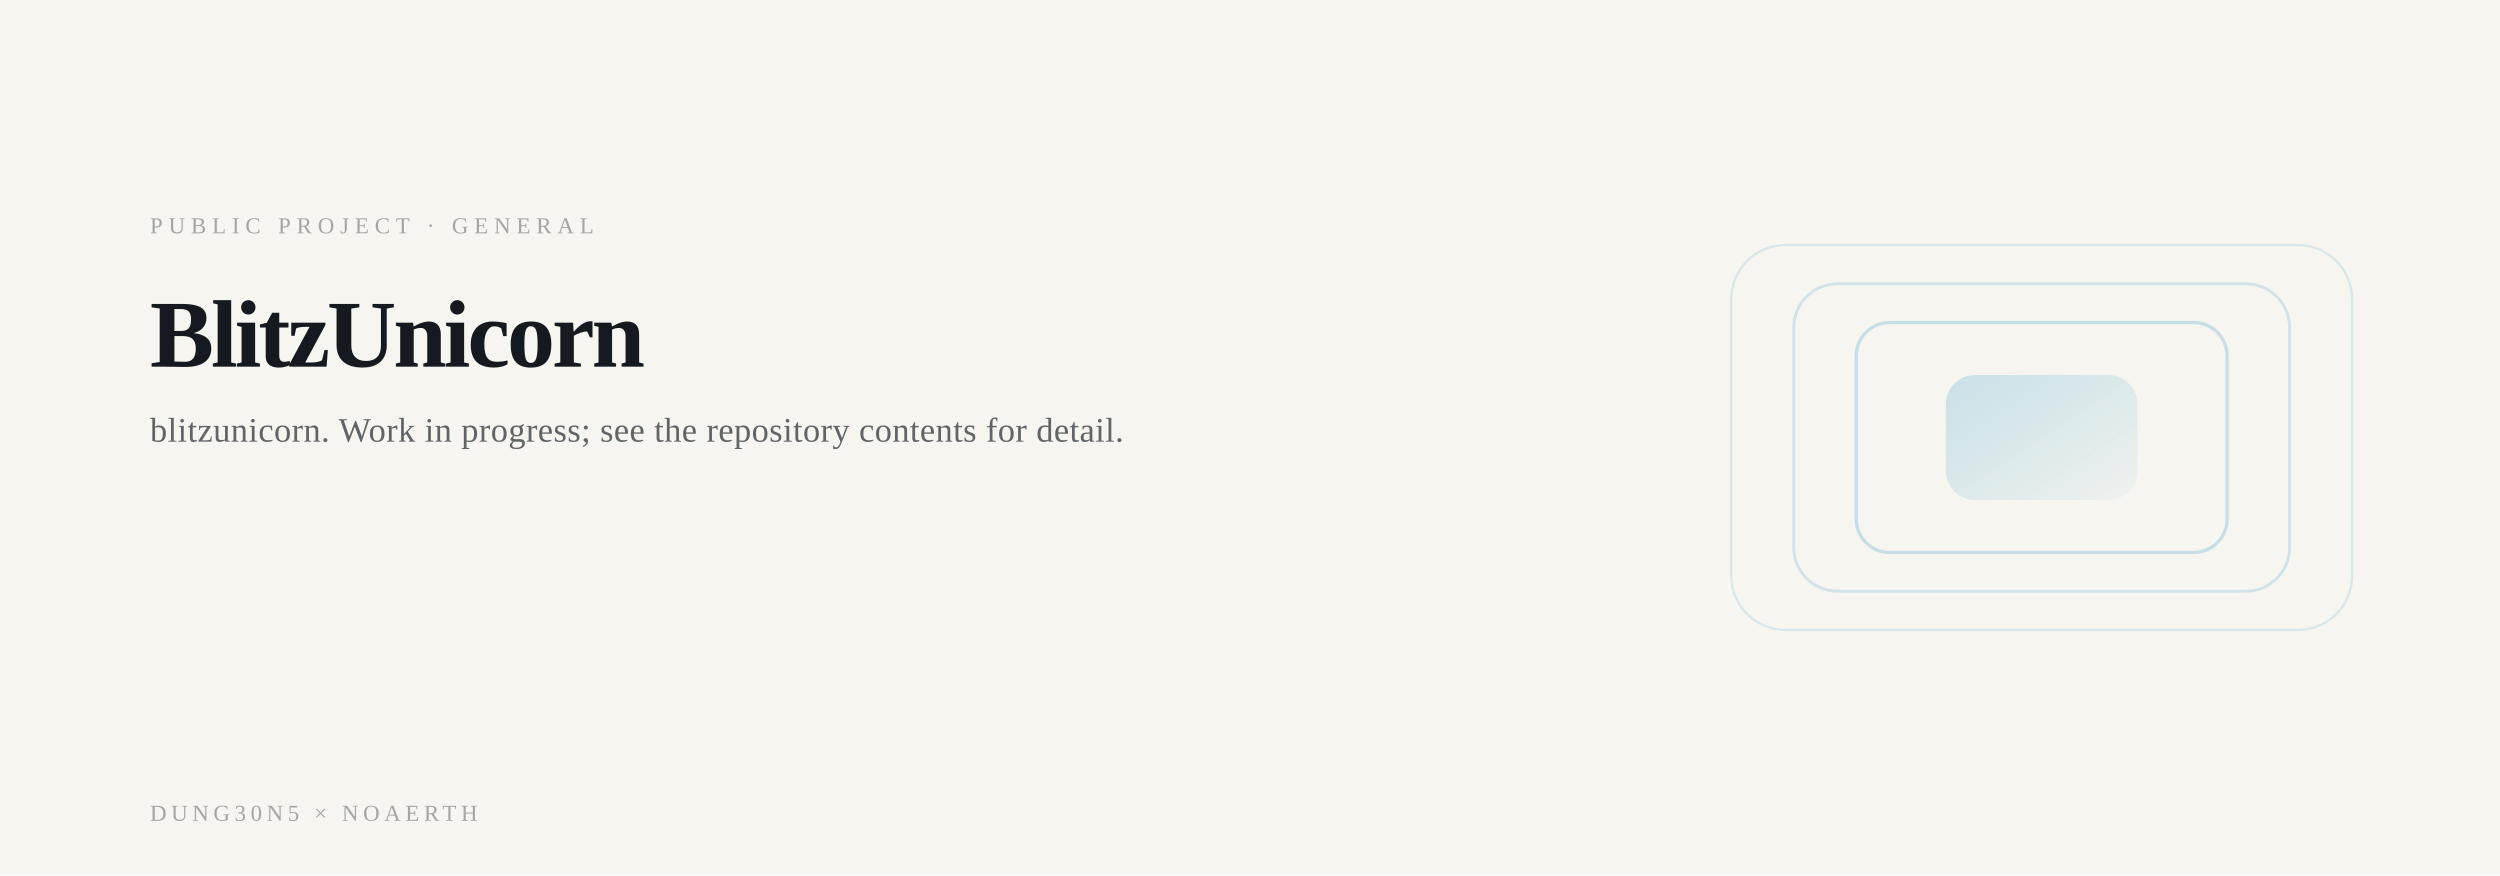
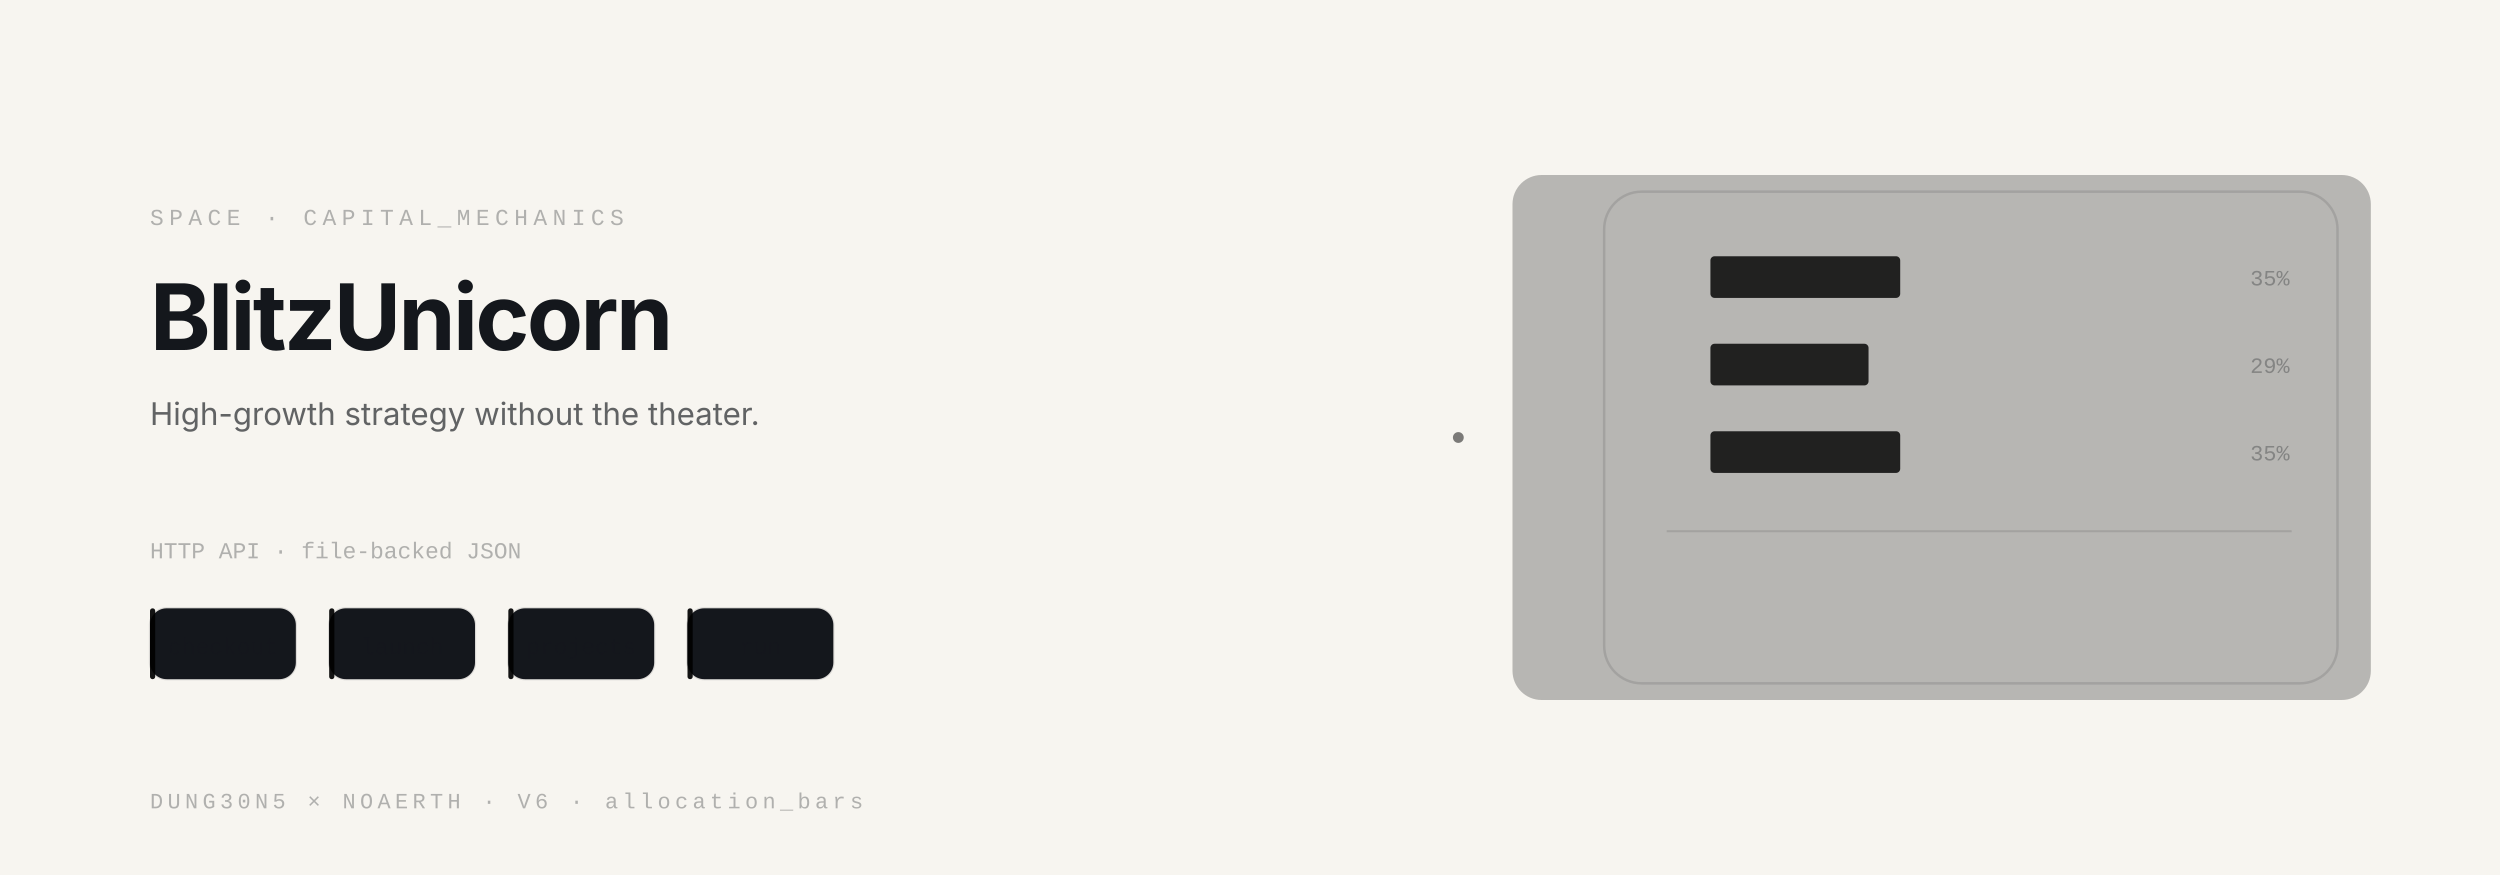
- <svg xmlns="http://www.w3.org/2000/svg" viewBox="0 0 1200 420" width="1200" height="420" role="img" aria-label="BlitzUnicorn: parallel channels converging into an index. Motion depicts records ingest, normalise, index, answer.">
-   <defs>
-     <linearGradient id="hero-blitzunicorn-light-a" x1="0" y1="0" x2="1" y2="1">
-       <stop offset="0" stop-color="#6fb7d6" stop-opacity="0.85" />
-       <stop offset="1" stop-color="#6fb7d6" stop-opacity="0.15" />
-     </linearGradient>
-   </defs>
+ <svg xmlns="http://www.w3.org/2000/svg" viewBox="0 0 1200 420" width="1200" height="420" role="img" aria-label="BlitzUnicorn: value enters, allocates across positions, and settles">
  <rect width="1200" height="420" fill="#f7f5f0" />
-   <rect x="891" y="154.82" width="178" height="110.36" rx="16" fill="none" stroke="#6fb7d6" stroke-width="1.60" opacity="0.36" />
-   <rect x="861" y="136.22" width="238" height="147.56" rx="21" fill="none" stroke="#6fb7d6" stroke-width="1.38" opacity="0.29" />
-   <rect x="831" y="117.62" width="298" height="184.76" rx="26" fill="none" stroke="#6fb7d6" stroke-width="1.16" opacity="0.23" />
-   <rect x="934" y="180" width="92" height="60" rx="14" fill="url(#hero-blitzunicorn-light-a)" opacity="0.40" />
-   <text x="72" y="112" fill="#141a205c" font-size="11" letter-spacing="2.8">PUBLIC PROJECT · GENERAL</text>
-   <text x="72" y="176" fill="#141a20" font-size="46" font-weight="660" letter-spacing="-1.4">BlitzUnicorn</text>
-   <text x="72" y="212" fill="#141a20a8" font-size="16.5" letter-spacing="0.2">blitzunicorn. Work in progress; see the repository contents for detail.</text>
-   <rect x="72" y="266" width="106" height="40" rx="9" fill="#141a20" fill-opacity="0.05" stroke="#f4efe424" stroke-width="1.1" opacity="0">
-     <animate attributeName="opacity" from="0" to="1" dur="0.5s" begin="0.50s" fill="freeze" />
-   </rect>
-   <rect x="72" y="266" width="2.5" height="40" rx="1.2" fill="#6fb7d6" opacity="0">
-     <animate attributeName="opacity" from="0" to="0.9" dur="0.5s" begin="0.50s" fill="freeze" />
-   </rect>
-   <text x="125" y="291" fill="#141a20" font-size="11.5" text-anchor="middle" font-family="ui-monospace,SFMono-Regular,Menlo,monospace" opacity="0">request<animate attributeName="opacity" from="0" to="1" dur="0.5s" begin="0.65s" fill="freeze" />
-   </text>
-   <rect x="194" y="266" width="106" height="40" rx="9" fill="#141a20" fill-opacity="0.05" stroke="#f4efe424" stroke-width="1.1" opacity="0">
-     <animate attributeName="opacity" from="0" to="1" dur="0.5s" begin="1.00s" fill="freeze" />
-   </rect>
-   <rect x="194" y="266" width="2.5" height="40" rx="1.2" fill="#6fb7d6" opacity="0">
-     <animate attributeName="opacity" from="0" to="0.9" dur="0.5s" begin="1.00s" fill="freeze" />
-   </rect>
-   <text x="247" y="291" fill="#141a20" font-size="11.5" text-anchor="middle" font-family="ui-monospace,SFMono-Regular,Menlo,monospace" opacity="0">validate<animate attributeName="opacity" from="0" to="1" dur="0.5s" begin="1.15s" fill="freeze" />
-   </text>
-   <rect x="316" y="266" width="106" height="40" rx="9" fill="#141a20" fill-opacity="0.05" stroke="#f4efe424" stroke-width="1.1" opacity="0">
-     <animate attributeName="opacity" from="0" to="1" dur="0.5s" begin="1.50s" fill="freeze" />
-   </rect>
-   <rect x="316" y="266" width="2.5" height="40" rx="1.2" fill="#6fb7d6" opacity="0">
-     <animate attributeName="opacity" from="0" to="0.9" dur="0.5s" begin="1.50s" fill="freeze" />
-   </rect>
-   <text x="369" y="291" fill="#141a20" font-size="11.5" text-anchor="middle" font-family="ui-monospace,SFMono-Regular,Menlo,monospace" opacity="0">persist<animate attributeName="opacity" from="0" to="1" dur="0.5s" begin="1.65s" fill="freeze" />
-   </text>
-   <rect x="438" y="266" width="106" height="40" rx="9" fill="#141a20" fill-opacity="0.05" stroke="#f4efe424" stroke-width="1.1" opacity="0">
-     <animate attributeName="opacity" from="0" to="1" dur="0.5s" begin="2.00s" fill="freeze" />
-   </rect>
-   <rect x="438" y="266" width="2.5" height="40" rx="1.2" fill="#e7c27a" opacity="0">
-     <animate attributeName="opacity" from="0" to="0.9" dur="0.5s" begin="2.00s" fill="freeze" />
-   </rect>
-   <text x="491" y="291" fill="#141a20" font-size="11.5" text-anchor="middle" font-family="ui-monospace,SFMono-Regular,Menlo,monospace" opacity="0">respond<animate attributeName="opacity" from="0" to="1" dur="0.5s" begin="2.15s" fill="freeze" />
-   </text>
-   <text x="72" y="394" fill="#141a205c" font-size="11" letter-spacing="2.2">DUNG30N5 × NOAERTH</text>
+   <text x="72" y="108" font-family="ui-monospace, SFMono-Regular, Menlo, Monaco, Consolas, 'Liberation Mono', monospace" font-size="11" letter-spacing="2.6" fill="#14171c4f">SPACE · CAPITAL_MECHANICS</text>
+   <text x="72" y="168" font-family="-apple-system, BlinkMacSystemFont, 'Segoe UI', Inter, Helvetica, Arial, sans-serif" font-size="44" font-weight="660" letter-spacing="-1.2" fill="#14171c">BlitzUnicorn</text>
+   <text x="72" y="204" font-family="-apple-system, BlinkMacSystemFont, 'Segoe UI', Inter, Helvetica, Arial, sans-serif" font-size="15" fill="#14171ca8">High-growth strategy without the theater.</text>
+   <text x="72" y="268" font-family="ui-monospace, SFMono-Regular, Menlo, Monaco, Consolas, 'Liberation Mono', monospace" font-size="11" fill="#14171c4f">HTTP API · file-backed JSON</text>
+   <rect x="72.0" y="292.0" width="70.0" height="34.0" rx="8" fill="#14171c" stroke="#14171c1f" stroke-width="1.1" />
+   <rect x="72.0" y="292.0" width="2.5" height="34.0" rx="1.2" fill="amber" opacity="0.92" />
+   <text x="107.0" y="314" font-family="ui-monospace, SFMono-Regular, Menlo, Monaco, Consolas, 'Liberation Mono', monospace" font-size="11" fill="#14171c" fill-opacity="0.82" text-anchor="middle">checkout</text>
+   <rect x="158.0" y="292.0" width="70.0" height="34.0" rx="8" fill="#14171c" stroke="#14171c1f" stroke-width="1.1" />
+   <rect x="158.0" y="292.0" width="2.5" height="34.0" rx="1.2" fill="amber" opacity="0.92" />
+   <text x="193.0" y="314" font-family="ui-monospace, SFMono-Regular, Menlo, Monaco, Consolas, 'Liberation Mono', monospace" font-size="11" fill="#14171c" fill-opacity="0.82" text-anchor="middle">launch</text>
+   <rect x="244.0" y="292.0" width="70.0" height="34.0" rx="8" fill="#14171c" stroke="#14171c1f" stroke-width="1.1" />
+   <rect x="244.0" y="292.0" width="2.5" height="34.0" rx="1.2" fill="amber" opacity="0.92" />
+   <text x="279.0" y="314" font-family="ui-monospace, SFMono-Regular, Menlo, Monaco, Consolas, 'Liberation Mono', monospace" font-size="11" fill="#14171c" fill-opacity="0.82" text-anchor="middle">projects</text>
+   <rect x="330.0" y="292.0" width="70.0" height="34.0" rx="8" fill="#14171c" stroke="#14171c1f" stroke-width="1.1" />
+   <rect x="330.0" y="292.0" width="2.5" height="34.0" rx="1.2" fill="mint" opacity="0.92" />
+   <text x="365.0" y="314" font-family="ui-monospace, SFMono-Regular, Menlo, Monaco, Consolas, 'Liberation Mono', monospace" font-size="11" fill="#14171c" fill-opacity="0.82" text-anchor="middle">run</text>
+   <rect x="726.0" y="84.0" width="412.0" height="252.0" rx="14" fill="amber" fill-opacity="0.05" />
+   <line x1="740.0" y1="85.0" x2="1124.0" y2="85.0" stroke="amber" stroke-width="1.6" opacity="0.4" />
+   <rect x="738.0" y="316.0" width="382.0" height="20" rx="5" fill="none" stroke="amber" stroke-width="1.1" opacity="0.30" />
+   <rect x="754.0" y="286.0" width="362.0" height="20" rx="5" fill="none" stroke="amber" stroke-width="1.1" opacity="0.24" />
+   <rect x="770.0" y="256.0" width="342.0" height="20" rx="5" fill="none" stroke="amber" stroke-width="1.1" opacity="0.18" />
+   <rect x="786.0" y="226.0" width="322.0" height="20" rx="5" fill="none" stroke="amber" stroke-width="1.1" opacity="0.12" />
+   <rect x="726.0" y="84.0" width="412.0" height="252.0" rx="14" fill="#000" fill-opacity="0.22" />
+   <path d="M1095.0 293.0 h18 v18 h-18 z" fill="none" stroke="mint" stroke-width="1.4" opacity="0.6" />
+   <rect x="770" y="92" width="352" height="236" rx="18" fill="none" stroke="#14171c1f" stroke-width="1.2" />
+   <rect x="821.0" y="123.0" width="91.1" height="20.0" rx="2" fill="mint" opacity="0.82" />
+   <text x="1099" y="137" font-family="ui-monospace, SFMono-Regular, Menlo, Monaco, Consolas, 'Liberation Mono', monospace" font-size="10.5" fill="#14171c4f" text-anchor="end">35%</text>
+   <rect x="821.0" y="165.0" width="75.9" height="20.0" rx="2" fill="amber" opacity="0.82" />
+   <text x="1099" y="179" font-family="ui-monospace, SFMono-Regular, Menlo, Monaco, Consolas, 'Liberation Mono', monospace" font-size="10.5" fill="#14171c4f" text-anchor="end">29%</text>
+   <rect x="821.0" y="207.0" width="91.1" height="20.0" rx="2" fill="amber" opacity="0.82" />
+   <text x="1099" y="221" font-family="ui-monospace, SFMono-Regular, Menlo, Monaco, Consolas, 'Liberation Mono', monospace" font-size="10.5" fill="#14171c4f" text-anchor="end">35%</text>
+   <line x1="800" y1="255" x2="1100" y2="255" stroke="#14171c1f" stroke-width="1" />
+   <circle cx="700.0" cy="210.0" r="2.6" fill="amber" opacity="0.5" />
+   <text x="72" y="388" font-family="ui-monospace, SFMono-Regular, Menlo, Monaco, Consolas, 'Liberation Mono', monospace" font-size="10.5" letter-spacing="2.1" fill="#14171c4f">DUNG30N5 × NOAERTH · V6 · allocation_bars</text>
</svg>
